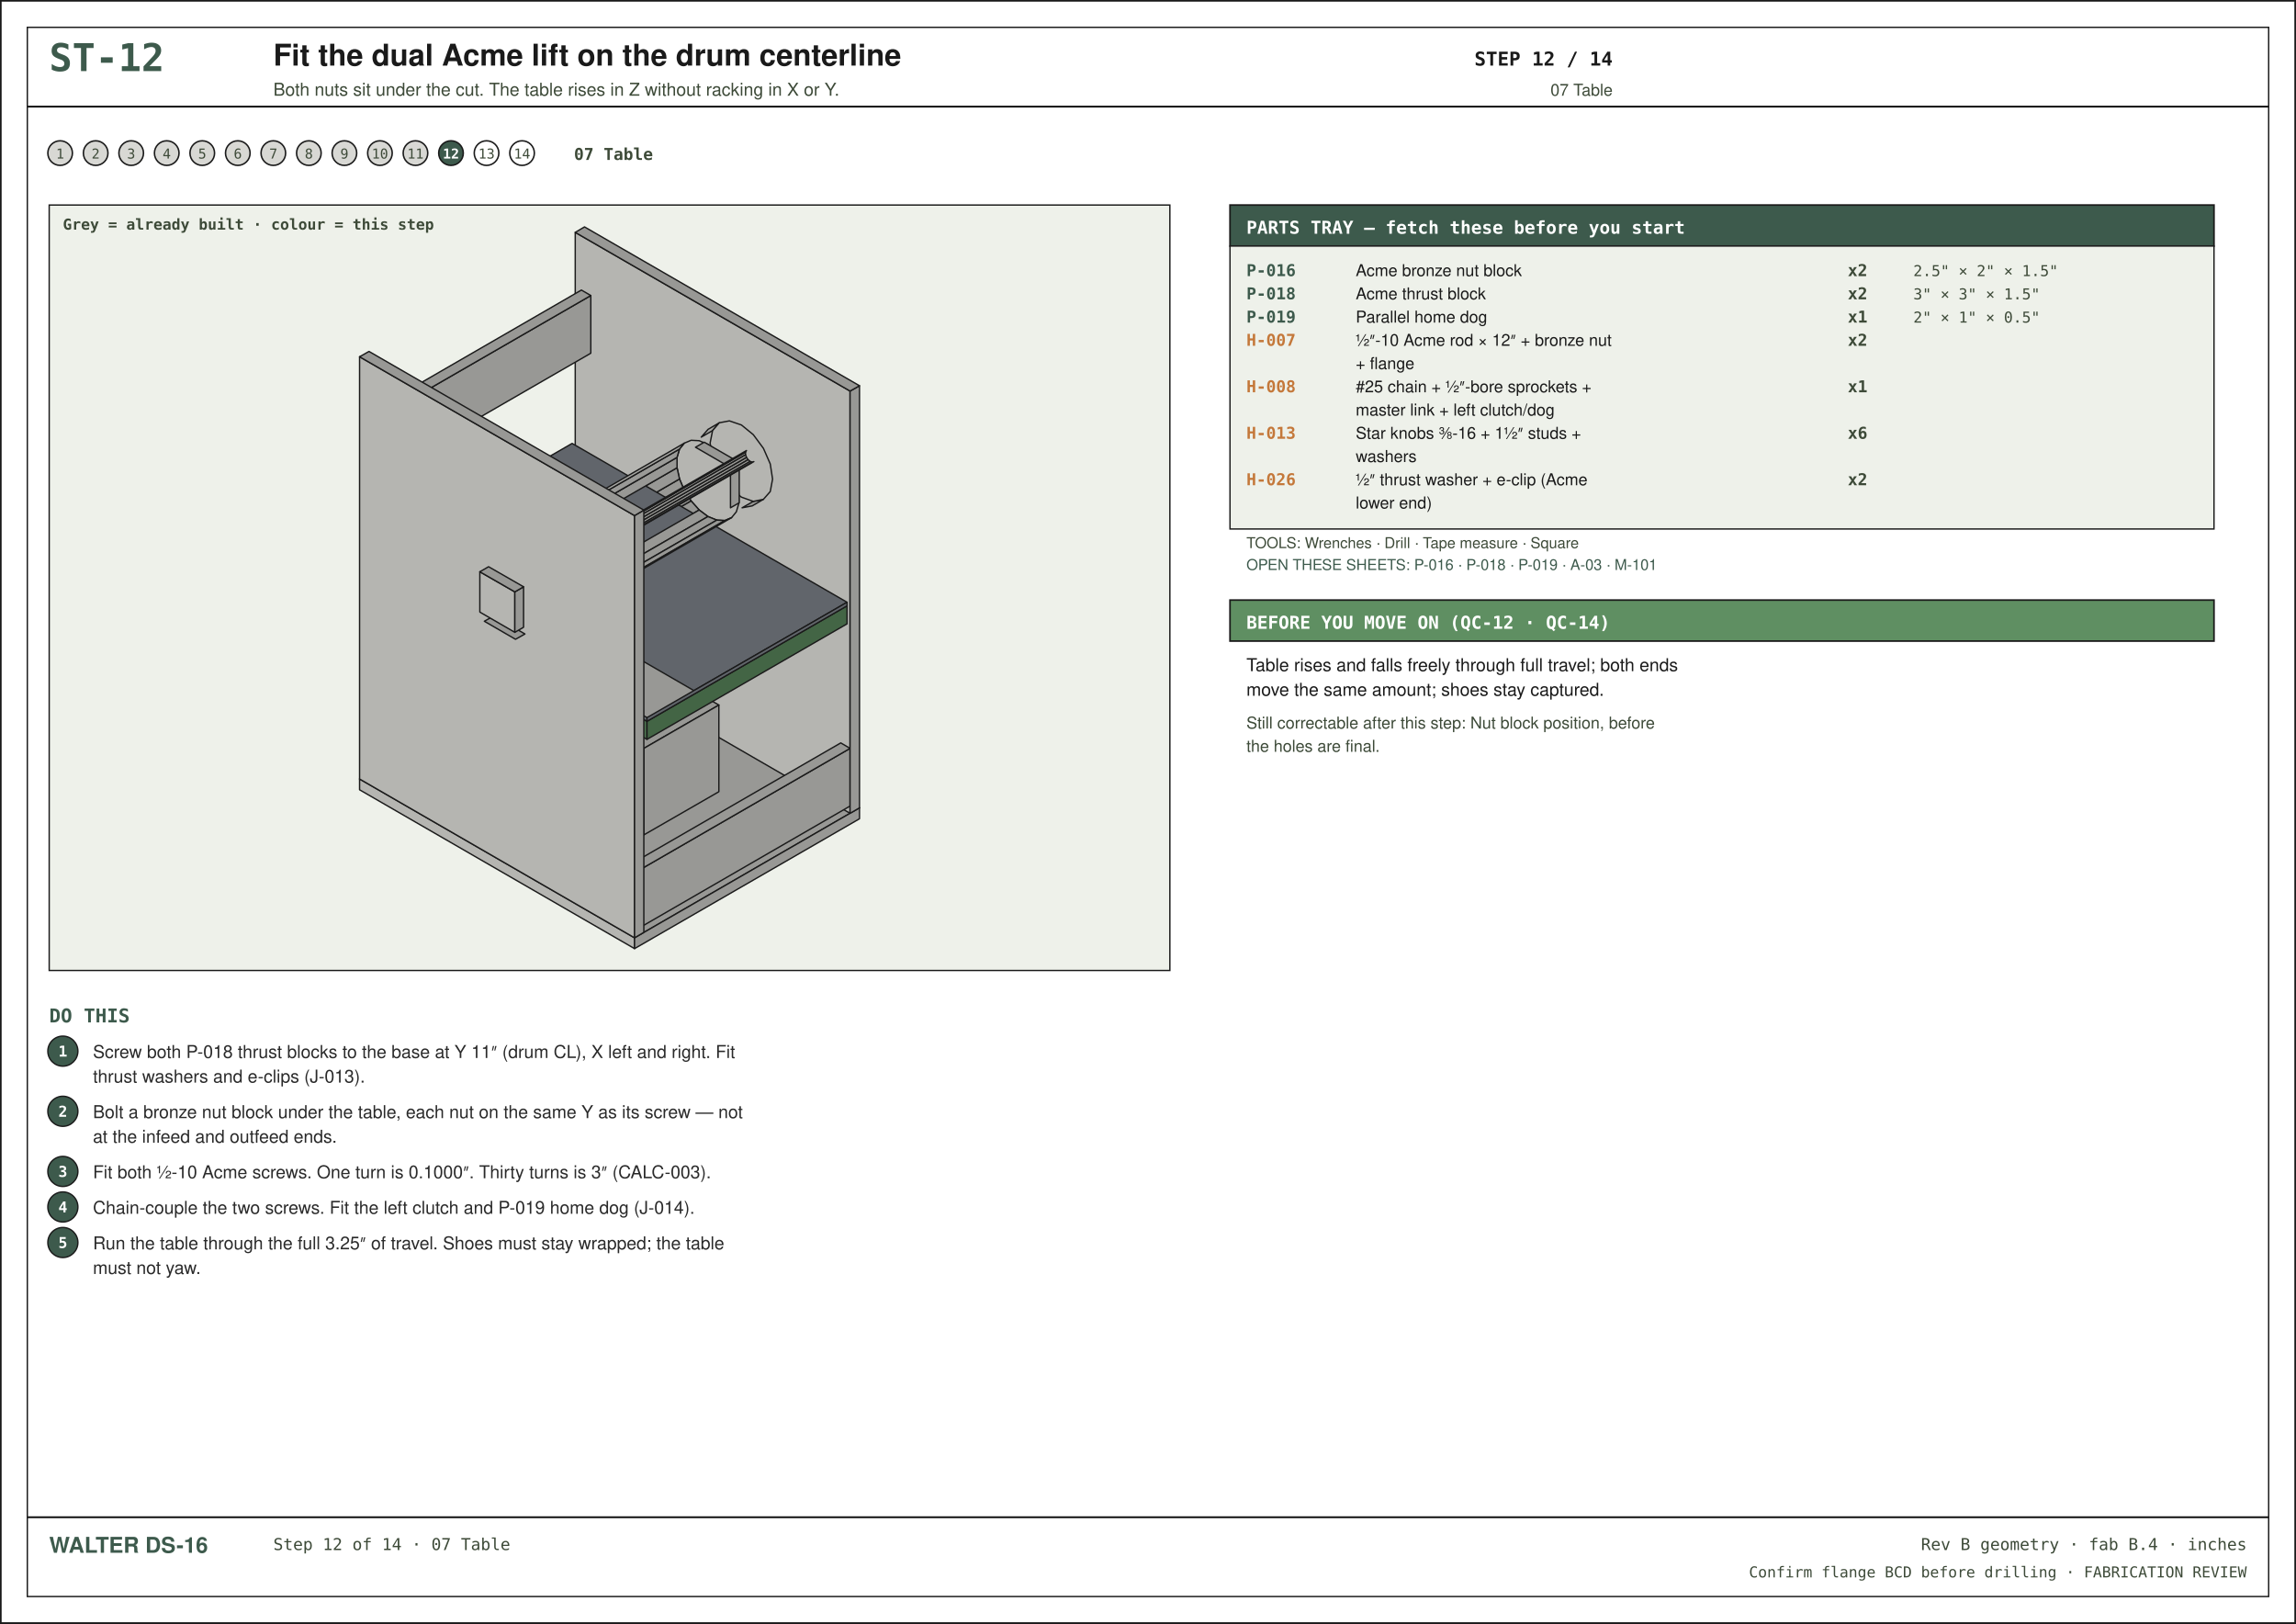
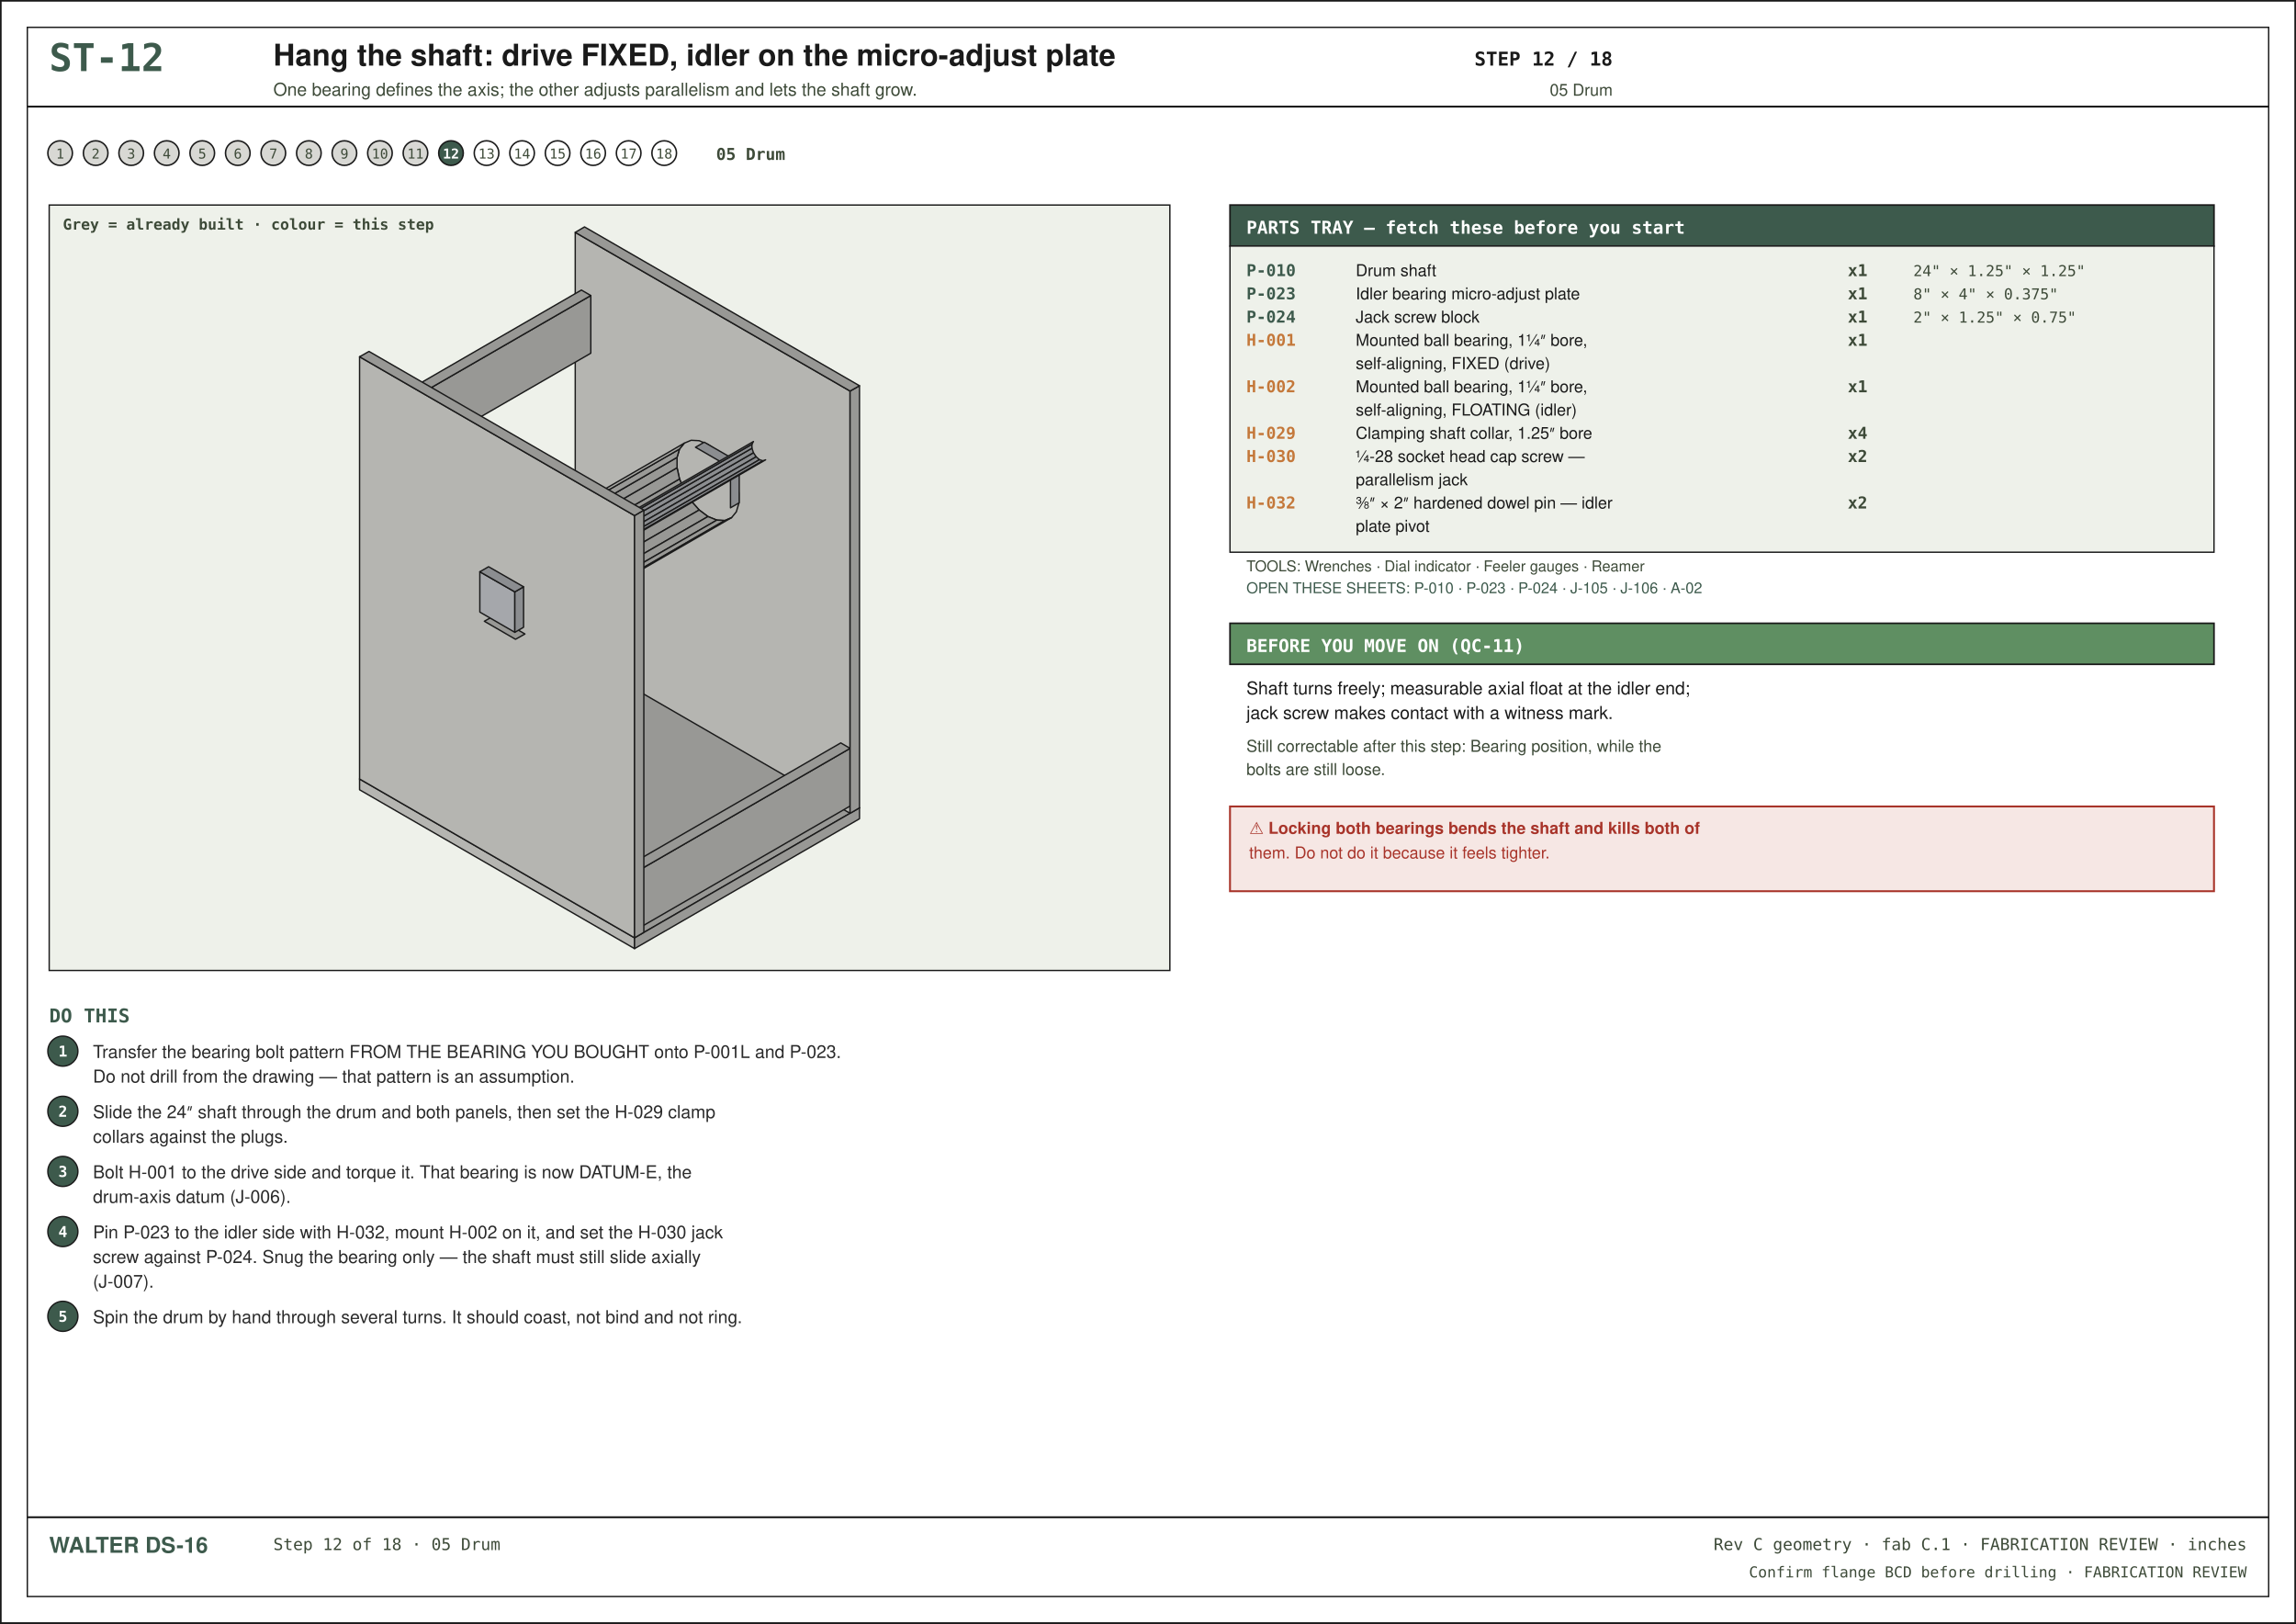
<svg xmlns="http://www.w3.org/2000/svg" width="1680" height="1188" viewBox="0 0 1680 1188">
  <rect x="0.0" y="0.0" width="1680.0" height="1188.0" fill="#ffffff" stroke="#1a1a1a" stroke-width="2.4" />
  <rect x="20.0" y="20.0" width="1640.0" height="1148.0" fill="none" stroke="#1a1a1a" stroke-width="1.0" />
  <line x1="20.0" y1="78.0" x2="1660.0" y2="78.0" stroke="#1a1a1a" stroke-width="1.4" />
  <line x1="20.0" y1="1110.0" x2="1660.0" y2="1110.0" stroke="#1a1a1a" stroke-width="1.4" />
  <text x="36.0" y="52.0" font-family="IBM Plex Mono, Menlo, monospace" font-size="28" fill="#3d5a4c" text-anchor="start" font-weight="600">ST-12</text>
-   <text x="200.0" y="48.0" font-family="Libre Franklin, Helvetica, Arial, sans-serif" font-size="22" fill="#1a1a1a" text-anchor="start" font-weight="600">Fit the dual Acme lift on the drum centerline</text>
-   <text x="200.0" y="70.0" font-family="Libre Franklin, Helvetica, Arial, sans-serif" font-size="13" fill="#3d4a38" text-anchor="start">Both nuts sit under the cut. The table rises in Z without racking in X or Y.</text>
-   <text x="1180.0" y="48.0" font-family="IBM Plex Mono, Menlo, monospace" font-size="14" fill="#1a1a1a" text-anchor="end" font-weight="600">STEP 12 / 14</text>
-   <text x="1180.0" y="70.0" font-family="Libre Franklin, Helvetica, Arial, sans-serif" font-size="12" fill="#3d4a38" text-anchor="end">07 Table</text>
+   <text x="200.0" y="48.0" font-family="Libre Franklin, Helvetica, Arial, sans-serif" font-size="22" fill="#1a1a1a" text-anchor="start" font-weight="600">Hang the shaft: drive FIXED, idler on the micro-adjust plate</text>
+   <text x="200.0" y="70.0" font-family="Libre Franklin, Helvetica, Arial, sans-serif" font-size="13" fill="#3d4a38" text-anchor="start">One bearing defines the axis; the other adjusts parallelism and lets the shaft grow.</text>
+   <text x="1180.0" y="48.0" font-family="IBM Plex Mono, Menlo, monospace" font-size="14" fill="#1a1a1a" text-anchor="end" font-weight="600">STEP 12 / 18</text>
+   <text x="1180.0" y="70.0" font-family="Libre Franklin, Helvetica, Arial, sans-serif" font-size="12" fill="#3d4a38" text-anchor="end">05 Drum</text>
  <text x="36.0" y="1136.0" font-family="Libre Franklin, Helvetica, Arial, sans-serif" font-size="16" fill="#3d5a4c" text-anchor="start" font-weight="600">WALTER DS-16</text>
-   <text x="200.0" y="1134.0" font-family="IBM Plex Mono, Menlo, monospace" font-size="12" fill="#3d4a38" text-anchor="start">Step 12 of 14  ·  07 Table</text>
-   <text x="1644.0" y="1134.0" font-family="IBM Plex Mono, Menlo, monospace" font-size="12" fill="#3d4a38" text-anchor="end">Rev B geometry · fab B.4 · inches</text>
+   <text x="200.0" y="1134.0" font-family="IBM Plex Mono, Menlo, monospace" font-size="12" fill="#3d4a38" text-anchor="start">Step 12 of 18  ·  05 Drum</text>
+   <text x="1644.0" y="1134.0" font-family="IBM Plex Mono, Menlo, monospace" font-size="12" fill="#3d4a38" text-anchor="end">Rev C geometry · fab C.1 · FABRICATION REVIEW · inches</text>
  <text x="1644.0" y="1154.0" font-family="IBM Plex Mono, Menlo, monospace" font-size="11" fill="#3d4a38" text-anchor="end">Confirm flange BCD before drilling · FABRICATION REVIEW</text>
  <circle cx="44.0" cy="112.0" r="9.0" fill="#d8d8d4" stroke="#1a1a1a" stroke-width="1.1" />
  <text x="44.0" y="116.0" font-family="IBM Plex Mono, Menlo, monospace" font-size="10" fill="#3d4a38" text-anchor="middle">1</text>
  <circle cx="70.0" cy="112.0" r="9.0" fill="#d8d8d4" stroke="#1a1a1a" stroke-width="1.1" />
  <text x="70.0" y="116.0" font-family="IBM Plex Mono, Menlo, monospace" font-size="10" fill="#3d4a38" text-anchor="middle">2</text>
  <circle cx="96.0" cy="112.0" r="9.0" fill="#d8d8d4" stroke="#1a1a1a" stroke-width="1.1" />
  <text x="96.0" y="116.0" font-family="IBM Plex Mono, Menlo, monospace" font-size="10" fill="#3d4a38" text-anchor="middle">3</text>
  <circle cx="122.0" cy="112.0" r="9.0" fill="#d8d8d4" stroke="#1a1a1a" stroke-width="1.1" />
  <text x="122.0" y="116.0" font-family="IBM Plex Mono, Menlo, monospace" font-size="10" fill="#3d4a38" text-anchor="middle">4</text>
  <circle cx="148.0" cy="112.0" r="9.0" fill="#d8d8d4" stroke="#1a1a1a" stroke-width="1.1" />
  <text x="148.0" y="116.0" font-family="IBM Plex Mono, Menlo, monospace" font-size="10" fill="#3d4a38" text-anchor="middle">5</text>
  <circle cx="174.0" cy="112.0" r="9.0" fill="#d8d8d4" stroke="#1a1a1a" stroke-width="1.1" />
  <text x="174.0" y="116.0" font-family="IBM Plex Mono, Menlo, monospace" font-size="10" fill="#3d4a38" text-anchor="middle">6</text>
  <circle cx="200.0" cy="112.0" r="9.0" fill="#d8d8d4" stroke="#1a1a1a" stroke-width="1.1" />
  <text x="200.0" y="116.0" font-family="IBM Plex Mono, Menlo, monospace" font-size="10" fill="#3d4a38" text-anchor="middle">7</text>
  <circle cx="226.0" cy="112.0" r="9.0" fill="#d8d8d4" stroke="#1a1a1a" stroke-width="1.1" />
  <text x="226.0" y="116.0" font-family="IBM Plex Mono, Menlo, monospace" font-size="10" fill="#3d4a38" text-anchor="middle">8</text>
  <circle cx="252.0" cy="112.0" r="9.0" fill="#d8d8d4" stroke="#1a1a1a" stroke-width="1.1" />
  <text x="252.0" y="116.0" font-family="IBM Plex Mono, Menlo, monospace" font-size="10" fill="#3d4a38" text-anchor="middle">9</text>
  <circle cx="278.0" cy="112.0" r="9.0" fill="#d8d8d4" stroke="#1a1a1a" stroke-width="1.1" />
  <text x="278.0" y="116.0" font-family="IBM Plex Mono, Menlo, monospace" font-size="10" fill="#3d4a38" text-anchor="middle">10</text>
  <circle cx="304.0" cy="112.0" r="9.0" fill="#d8d8d4" stroke="#1a1a1a" stroke-width="1.1" />
  <text x="304.0" y="116.0" font-family="IBM Plex Mono, Menlo, monospace" font-size="10" fill="#3d4a38" text-anchor="middle">11</text>
  <circle cx="330.0" cy="112.0" r="9.0" fill="#3d5a4c" stroke="#1a1a1a" stroke-width="1.1" />
  <text x="330.0" y="116.0" font-family="IBM Plex Mono, Menlo, monospace" font-size="10" fill="#ffffff" text-anchor="middle" font-weight="600">12</text>
  <circle cx="356.0" cy="112.0" r="9.0" fill="#ffffff" stroke="#1a1a1a" stroke-width="1.1" />
  <text x="356.0" y="116.0" font-family="IBM Plex Mono, Menlo, monospace" font-size="10" fill="#3d4a38" text-anchor="middle">13</text>
  <circle cx="382.0" cy="112.0" r="9.0" fill="#ffffff" stroke="#1a1a1a" stroke-width="1.1" />
  <text x="382.0" y="116.0" font-family="IBM Plex Mono, Menlo, monospace" font-size="10" fill="#3d4a38" text-anchor="middle">14</text>
-   <text x="420.0" y="117.0" font-family="IBM Plex Mono, Menlo, monospace" font-size="12" fill="#3d4a38" text-anchor="start" font-weight="600">07 Table</text>
+   <circle cx="408.0" cy="112.0" r="9.0" fill="#ffffff" stroke="#1a1a1a" stroke-width="1.1" />
+   <text x="408.0" y="116.0" font-family="IBM Plex Mono, Menlo, monospace" font-size="10" fill="#3d4a38" text-anchor="middle">15</text>
+   <circle cx="434.0" cy="112.0" r="9.0" fill="#ffffff" stroke="#1a1a1a" stroke-width="1.1" />
+   <text x="434.0" y="116.0" font-family="IBM Plex Mono, Menlo, monospace" font-size="10" fill="#3d4a38" text-anchor="middle">16</text>
+   <circle cx="460.0" cy="112.0" r="9.0" fill="#ffffff" stroke="#1a1a1a" stroke-width="1.1" />
+   <text x="460.0" y="116.0" font-family="IBM Plex Mono, Menlo, monospace" font-size="10" fill="#3d4a38" text-anchor="middle">17</text>
+   <circle cx="486.0" cy="112.0" r="9.0" fill="#ffffff" stroke="#1a1a1a" stroke-width="1.1" />
+   <text x="486.0" y="116.0" font-family="IBM Plex Mono, Menlo, monospace" font-size="10" fill="#3d4a38" text-anchor="middle">18</text>
+   <text x="524.0" y="117.0" font-family="IBM Plex Mono, Menlo, monospace" font-size="12" fill="#3d4a38" text-anchor="start" font-weight="600">05 Drum</text>
  <rect x="36.0" y="150.0" width="820.0" height="560.0" fill="#eef1ea" stroke="#1a1a1a" stroke-width="1.0" />
  <g stroke="#1a1a1a" stroke-width="1.0" stroke-linejoin="round">
    <polygon points="276.8,569.9 432.3,480.2 432.3,437.9 276.8,527.7" fill="#989895" />
    <polygon points="276.8,527.7 432.3,437.9 425.4,434.0 270.0,523.7" fill="#989895" />
-     <polygon points="499.5,549.6 526.9,533.8 499.5,517.9 472.1,533.8" fill="#a2936c" />
-     <polygon points="499.5,565.4 526.9,549.6 526.9,533.8 499.5,549.6" fill="#a2936c" />
-     <polygon points="472.1,549.6 499.5,565.4 499.5,549.6 472.1,533.8" fill="#c0ae81" />
    <polygon points="464.3,686.1 628.9,591.0 427.7,474.9 263.1,569.9" fill="#989895" />
    <polygon points="270.0,566.0 276.8,569.9 276.8,527.7 270.0,523.7" fill="#b5b5b1" />
-     <polygon points="499.5,552.2 504.1,549.6 504.1,422.9 499.5,425.5" fill="#8b8d90" />
-     <polygon points="494.9,549.6 499.5,552.2 499.5,425.5 494.9,422.9" fill="#a5a7ab" />
-     <polygon points="513.1,340.0 518.1,351.4 526.3,346.7 521.4,335.2" fill="#989895" />
-     <polygon points="518.1,351.4 525.5,361.4 533.7,356.7 526.3,346.7" fill="#989895" />
-     <polygon points="511.4,328.9 513.1,340.0 521.4,335.2 519.6,324.1" fill="#989895" />
-     <polygon points="525.5,361.4 534.3,368.5 542.5,363.7 533.7,356.7" fill="#989895" />
    <polygon points="507.9,423.3 530.8,436.5 530.8,379.1 507.9,365.9" fill="#b5b5b1" />
-     <polygon points="513.1,319.8 511.4,328.9 519.6,324.1 521.4,315.0" fill="#989895" />
-     <polygon points="534.3,368.5 543.0,371.5 551.2,366.8 542.5,363.7" fill="#989895" />
+     <polygon points="555.7,323.1 553.3,322.3 551.3,323.0 550.2,325.0 550.2,327.9 551.3,331.2 553.3,334.2 555.7,336.3 558.2,337.1 560.2,336.4 561.3,334.4 561.3,331.4 560.2,328.1 558.2,325.2" fill="#a5a7ab" />
    <polygon points="530.8,436.5 537.6,432.5 537.6,375.1 530.8,379.1" fill="#989895" />
-     <polygon points="499.5,425.5 504.1,422.9 499.5,420.2 494.9,422.9" fill="#8b8d90" />
    <polygon points="420.9,478.8 622.0,595.0 622.0,286.1 420.9,170.0" fill="#b5b5b1" />
-     <polygon points="548.9,329.7 547.4,329.2 546.2,329.6 545.5,330.8 545.5,332.6 546.2,334.6 547.4,336.3 548.9,337.6 550.4,338.1 551.6,337.7 552.2,336.5 552.2,334.7 551.6,332.7 550.4,330.9" fill="#b5b5b1" />
-     <polygon points="518.1,314.1 513.1,319.8 521.4,315.0 526.3,309.3" fill="#aaaaa6" />
-     <polygon points="543.0,371.5 550.4,370.1 558.6,365.3 551.2,366.8" fill="#989895" />
-     <polygon points="542.5,310.9 533.7,307.9 526.3,309.3 521.4,315.0 519.6,324.1 521.4,335.2 526.3,346.7 533.7,356.7 542.5,363.7 551.2,366.8 558.6,365.3 563.6,359.6 565.3,350.5 563.6,339.4 558.6,328.0 551.2,318.0" fill="#b5b5b1" />
    <polygon points="530.8,379.1 537.6,375.1 514.8,361.9 507.9,365.9" fill="#989895" />
-     <polygon points="392.5,611.4 419.9,595.5 392.5,579.7 365.1,595.5" fill="#a2936c" />
-     <polygon points="499.5,416.0 510.5,409.7 499.5,403.3 488.5,409.7" fill="#8a5429" />
-     <polygon points="499.5,426.6 510.5,420.2 510.5,409.7 499.5,416.0" fill="#8a5429" />
-     <polygon points="488.5,420.2 499.5,426.6 499.5,416.0 488.5,409.7" fill="#a46430" />
-     <polygon points="392.5,627.2 419.9,611.4 419.9,595.5 392.5,611.4" fill="#a2936c" />
-     <polygon points="365.1,611.4 392.5,627.2 392.5,611.4 365.1,595.5" fill="#c0ae81" />
    <polygon points="263.1,577.8 464.3,694.0 464.3,686.1 263.1,569.9" fill="#b5b5b1" />
-     <polygon points="508.9,356.7 534.5,371.5 534.5,342.0 508.9,327.2" fill="#b5b5b1" />
+     <polygon points="508.9,356.7 534.5,371.5 534.5,342.0 508.9,327.2" fill="#a5a7ab" />
    <polygon points="518.0,325.1 511.6,322.4 505.7,322.1 500.7,324.2 497.2,328.5 495.4,334.6 495.4,342.2 497.2,350.4 500.7,358.8 505.7,366.5 511.6,373.1 518.0,377.9 524.5,380.5 530.4,380.8 535.3,378.7 538.8,374.4 540.6,368.3 540.6,360.8 538.8,352.5 535.3,344.1 530.4,336.4 524.5,329.8" fill="#b5b5b1" />
-     <polygon points="534.5,371.5 540.9,367.8 540.9,338.3 534.5,342.0" fill="#989895" />
-     <polygon points="534.5,342.0 540.9,338.3 515.3,323.5 508.9,327.2" fill="#989895" />
+     <polygon points="534.5,371.5 540.9,367.8 540.9,338.3 534.5,342.0" fill="#8b8d90" />
+     <polygon points="534.5,342.0 540.9,338.3 515.3,323.5 508.9,327.2" fill="#8b8d90" />
    <polygon points="464.3,694.0 628.9,599.0 628.9,591.0 464.3,686.1" fill="#989895" />
-     <polygon points="392.5,614.0 397.1,611.4 397.1,484.6 392.5,487.3" fill="#8b8d90" />
-     <polygon points="387.9,611.4 392.5,614.0 392.5,487.3 387.9,484.6" fill="#a5a7ab" />
    <polygon points="466.6,679.5 622.0,589.7 622.0,547.5 466.6,637.2" fill="#989895" />
    <polygon points="276.8,348.2 432.3,258.4 432.3,216.2 276.8,305.9" fill="#989895" />
    <polygon points="356.7,441.9 361.6,449.7 505.7,366.5 500.7,358.8" fill="#989895" />
    <polygon points="353.2,433.6 356.7,441.9 500.7,358.8 497.2,350.4" fill="#989895" />
    <polygon points="361.6,449.7 367.5,456.2 511.6,373.1 505.7,366.5" fill="#989895" />
-     <polygon points="473.4,527.7 619.8,443.2 418.6,327.0 272.2,411.5" fill="#436545" />
    <polygon points="466.6,637.2 622.0,547.5 615.2,543.5 459.7,633.3" fill="#989895" />
    <polygon points="351.4,425.3 353.2,433.6 497.2,350.4 495.4,342.2" fill="#989895" />
-     <polygon points="473.4,525.0 619.8,440.6 418.6,324.4 272.2,408.9" fill="#61656b" />
    <polygon points="276.8,305.9 432.3,216.2 425.4,212.2 270.0,302.0" fill="#989895" />
    <polygon points="367.5,456.2 374.0,461.0 518.0,377.9 511.6,373.1" fill="#989895" />
    <polygon points="351.4,417.8 351.4,425.3 495.4,342.2 495.4,334.6" fill="#989895" />
    <polygon points="374.0,461.0 380.4,463.7 524.5,380.5 518.0,377.9" fill="#989895" />
    <polygon points="353.2,411.6 351.4,417.8 495.4,334.6 497.2,328.5" fill="#9a9a97" />
    <polygon points="380.4,463.7 386.3,464.0 530.4,380.8 524.5,380.5" fill="#989895" />
+     <polygon points="331.8,457.9 333.8,460.9 553.3,334.2 551.3,331.2" fill="#8b8d90" />
+     <polygon points="330.7,454.7 331.8,457.9 551.3,331.2 550.2,327.9" fill="#8b8d90" />
    <polygon points="622.0,595.0 628.9,591.0 628.9,282.2 622.0,286.1" fill="#989895" />
    <polygon points="356.7,407.4 353.2,411.6 497.2,328.5 500.7,324.2" fill="#a9a9a5" />
-     <polygon points="340.4,453.4 341.6,455.1 547.4,336.3 546.2,334.6" fill="#989895" />
-     <polygon points="339.8,451.4 340.4,453.4 546.2,334.6 545.5,332.6" fill="#989895" />
-     <polygon points="341.6,455.1 343.1,456.4 548.9,337.6 547.4,336.3" fill="#989895" />
-     <polygon points="339.8,449.6 339.8,451.4 545.5,332.6 545.5,330.8" fill="#989895" />
-     <polygon points="343.1,456.4 344.6,456.9 550.4,338.1 548.9,337.6" fill="#989895" />
+     <polygon points="333.8,460.9 336.3,463.0 555.7,336.3 553.3,334.2" fill="#8b8d90" />
+     <polygon points="330.7,451.7 330.7,454.7 550.2,327.9 550.2,325.0" fill="#8b8d90" />
+     <polygon points="336.3,463.0 338.7,463.8 558.2,337.1 555.7,336.3" fill="#8b8d90" />
+     <polygon points="331.8,449.7 330.7,451.7 550.2,325.0 551.3,323.0" fill="#949699" />
    <polygon points="386.3,464.0 391.3,461.9 535.3,378.7 530.4,380.8" fill="#989895" />
-     <polygon points="340.4,448.4 339.8,449.6 545.5,330.8 546.2,329.6" fill="#a2a29f" />
-     <polygon points="344.6,456.9 345.8,456.5 551.6,337.7 550.4,338.1" fill="#989895" />
-     <polygon points="392.5,487.3 397.1,484.6 392.5,482.0 387.9,484.6" fill="#8b8d90" />
-     <polygon points="392.5,477.8 403.5,471.4 392.5,465.1 381.5,471.4" fill="#8a5429" />
-     <polygon points="392.5,488.3 403.5,482.0 403.5,471.4 392.5,477.8" fill="#8a5429" />
-     <polygon points="381.5,482.0 392.5,488.3 392.5,477.8 381.5,471.4" fill="#a46430" />
+     <polygon points="338.7,463.8 340.7,463.1 560.2,336.4 558.2,337.1" fill="#8b8d90" />
    <polygon points="622.0,286.1 628.9,282.2 427.7,166.0 420.9,170.0" fill="#989895" />
-     <polygon points="407.1,573.9 471.1,610.8 471.1,547.5 407.1,510.5" fill="#b5b5b1" />
-     <polygon points="471.1,547.5 526.0,515.8 462.0,478.8 407.1,510.5" fill="#989895" />
    <polygon points="459.7,675.5 466.6,679.5 466.6,637.2 459.7,633.3" fill="#b5b5b1" />
    <polygon points="270.0,344.2 276.8,348.2 276.8,305.9 270.0,302.0" fill="#b5b5b1" />
-     <polygon points="471.1,610.8 526.0,579.2 526.0,515.8 471.1,547.5" fill="#989895" />
    <polygon points="354.4,511.9 377.2,525.1 377.2,467.7 354.4,454.5" fill="#b5b5b1" />
-     <polygon points="272.2,424.7 473.4,540.9 473.4,527.7 272.2,411.5" fill="#4f7752" />
    <polygon points="377.2,525.1 384.1,521.2 384.1,463.8 377.2,467.7" fill="#989895" />
-     <polygon points="272.2,411.5 473.4,527.7 473.4,525.0 272.2,408.9" fill="#73787f" />
    <polygon points="263.1,569.9 464.3,686.1 464.3,377.2 263.1,261.0" fill="#b5b5b1" />
    <polygon points="377.2,467.7 384.1,463.8 361.2,450.6 354.4,454.5" fill="#989895" />
-     <polygon points="473.4,540.9 619.8,456.4 619.8,443.2 473.4,527.7" fill="#436545" />
-     <polygon points="473.4,527.7 619.8,443.2 619.8,440.6 473.4,525.0" fill="#61656b" />
-     <polygon points="351.1,447.8 376.7,462.6 376.7,433.0 351.1,418.3" fill="#b5b5b1" />
-     <polygon points="376.7,462.6 383.1,458.9 383.1,429.3 376.7,433.0" fill="#989895" />
-     <polygon points="376.7,433.0 383.1,429.3 357.5,414.6 351.1,418.3" fill="#989895" />
+     <polygon points="351.1,447.8 376.7,462.6 376.7,433.0 351.1,418.3" fill="#a5a7ab" />
+     <polygon points="376.7,462.6 383.1,458.9 383.1,429.3 376.7,433.0" fill="#8b8d90" />
+     <polygon points="376.7,433.0 383.1,429.3 357.5,414.6 351.1,418.3" fill="#8b8d90" />
    <polygon points="464.3,686.1 471.1,682.1 471.1,373.2 464.3,377.2" fill="#989895" />
    <polygon points="464.3,377.2 471.1,373.2 270.0,257.1 263.1,261.0" fill="#989895" />
  </g>
  <text x="46.0" y="168.0" font-family="IBM Plex Mono, Menlo, monospace" font-size="11" fill="#3d4a38" text-anchor="start" font-weight="600">Grey = already built · colour = this step</text>
  <text x="36.0" y="748.0" font-family="IBM Plex Mono, Menlo, monospace" font-size="14" fill="#3d5a4c" text-anchor="start" font-weight="600">DO THIS</text>
  <circle cx="46.0" cy="769.0" r="11.0" fill="#3d5a4c" stroke="#1a1a1a" stroke-width="1.0" />
  <text x="46.0" y="773.0" font-family="IBM Plex Mono, Menlo, monospace" font-size="11" fill="#ffffff" text-anchor="middle" font-weight="600">1</text>
-   <text x="68.0" y="774.0" font-family="Libre Franklin, Helvetica, Arial, sans-serif" font-size="13" fill="#2a2a2a" text-anchor="start">Screw both P-018 thrust blocks to the base at Y 11″ (drum CL), X left and right. Fit</text>
-   <text x="68.0" y="792.0" font-family="Libre Franklin, Helvetica, Arial, sans-serif" font-size="13" fill="#2a2a2a" text-anchor="start">thrust washers and e-clips (J-013).</text>
+   <text x="68.0" y="774.0" font-family="Libre Franklin, Helvetica, Arial, sans-serif" font-size="13" fill="#2a2a2a" text-anchor="start">Transfer the bearing bolt pattern FROM THE BEARING YOU BOUGHT onto P-001L and P-023.</text>
+   <text x="68.0" y="792.0" font-family="Libre Franklin, Helvetica, Arial, sans-serif" font-size="13" fill="#2a2a2a" text-anchor="start">Do not drill from the drawing — that pattern is an assumption.</text>
  <circle cx="46.0" cy="813.0" r="11.0" fill="#3d5a4c" stroke="#1a1a1a" stroke-width="1.0" />
  <text x="46.0" y="817.0" font-family="IBM Plex Mono, Menlo, monospace" font-size="11" fill="#ffffff" text-anchor="middle" font-weight="600">2</text>
-   <text x="68.0" y="818.0" font-family="Libre Franklin, Helvetica, Arial, sans-serif" font-size="13" fill="#2a2a2a" text-anchor="start">Bolt a bronze nut block under the table, each nut on the same Y as its screw — not</text>
-   <text x="68.0" y="836.0" font-family="Libre Franklin, Helvetica, Arial, sans-serif" font-size="13" fill="#2a2a2a" text-anchor="start">at the infeed and outfeed ends.</text>
+   <text x="68.0" y="818.0" font-family="Libre Franklin, Helvetica, Arial, sans-serif" font-size="13" fill="#2a2a2a" text-anchor="start">Slide the 24″ shaft through the drum and both panels, then set the H-029 clamp</text>
+   <text x="68.0" y="836.0" font-family="Libre Franklin, Helvetica, Arial, sans-serif" font-size="13" fill="#2a2a2a" text-anchor="start">collars against the plugs.</text>
  <circle cx="46.0" cy="857.0" r="11.0" fill="#3d5a4c" stroke="#1a1a1a" stroke-width="1.0" />
  <text x="46.0" y="861.0" font-family="IBM Plex Mono, Menlo, monospace" font-size="11" fill="#ffffff" text-anchor="middle" font-weight="600">3</text>
-   <text x="68.0" y="862.0" font-family="Libre Franklin, Helvetica, Arial, sans-serif" font-size="13" fill="#2a2a2a" text-anchor="start">Fit both ½-10 Acme screws. One turn is 0.1000″. Thirty turns is 3″ (CALC-003).</text>
-   <circle cx="46.0" cy="883.0" r="11.0" fill="#3d5a4c" stroke="#1a1a1a" stroke-width="1.0" />
-   <text x="46.0" y="887.0" font-family="IBM Plex Mono, Menlo, monospace" font-size="11" fill="#ffffff" text-anchor="middle" font-weight="600">4</text>
-   <text x="68.0" y="888.0" font-family="Libre Franklin, Helvetica, Arial, sans-serif" font-size="13" fill="#2a2a2a" text-anchor="start">Chain-couple the two screws. Fit the left clutch and P-019 home dog (J-014).</text>
-   <circle cx="46.0" cy="909.0" r="11.0" fill="#3d5a4c" stroke="#1a1a1a" stroke-width="1.0" />
-   <text x="46.0" y="913.0" font-family="IBM Plex Mono, Menlo, monospace" font-size="11" fill="#ffffff" text-anchor="middle" font-weight="600">5</text>
-   <text x="68.0" y="914.0" font-family="Libre Franklin, Helvetica, Arial, sans-serif" font-size="13" fill="#2a2a2a" text-anchor="start">Run the table through the full 3.25″ of travel. Shoes must stay wrapped; the table</text>
-   <text x="68.0" y="932.0" font-family="Libre Franklin, Helvetica, Arial, sans-serif" font-size="13" fill="#2a2a2a" text-anchor="start">must not yaw.</text>
+   <text x="68.0" y="862.0" font-family="Libre Franklin, Helvetica, Arial, sans-serif" font-size="13" fill="#2a2a2a" text-anchor="start">Bolt H-001 to the drive side and torque it. That bearing is now DATUM-E, the</text>
+   <text x="68.0" y="880.0" font-family="Libre Franklin, Helvetica, Arial, sans-serif" font-size="13" fill="#2a2a2a" text-anchor="start">drum-axis datum (J-006).</text>
+   <circle cx="46.0" cy="901.0" r="11.0" fill="#3d5a4c" stroke="#1a1a1a" stroke-width="1.0" />
+   <text x="46.0" y="905.0" font-family="IBM Plex Mono, Menlo, monospace" font-size="11" fill="#ffffff" text-anchor="middle" font-weight="600">4</text>
+   <text x="68.0" y="906.0" font-family="Libre Franklin, Helvetica, Arial, sans-serif" font-size="13" fill="#2a2a2a" text-anchor="start">Pin P-023 to the idler side with H-032, mount H-002 on it, and set the H-030 jack</text>
+   <text x="68.0" y="924.0" font-family="Libre Franklin, Helvetica, Arial, sans-serif" font-size="13" fill="#2a2a2a" text-anchor="start">screw against P-024. Snug the bearing only — the shaft must still slide axially</text>
+   <text x="68.0" y="942.0" font-family="Libre Franklin, Helvetica, Arial, sans-serif" font-size="13" fill="#2a2a2a" text-anchor="start">(J-007).</text>
+   <circle cx="46.0" cy="963.0" r="11.0" fill="#3d5a4c" stroke="#1a1a1a" stroke-width="1.0" />
+   <text x="46.0" y="967.0" font-family="IBM Plex Mono, Menlo, monospace" font-size="11" fill="#ffffff" text-anchor="middle" font-weight="600">5</text>
+   <text x="68.0" y="968.0" font-family="Libre Franklin, Helvetica, Arial, sans-serif" font-size="13" fill="#2a2a2a" text-anchor="start">Spin the drum by hand through several turns. It should coast, not bind and not ring.</text>
  <rect x="900.0" y="150.0" width="720.0" height="30.0" fill="#3d5a4c" stroke="#1a1a1a" stroke-width="1.2" />
  <text x="912.0" y="171.0" font-family="IBM Plex Mono, Menlo, monospace" font-size="13" fill="#ffffff" text-anchor="start" font-weight="600">PARTS TRAY — fetch these before you start</text>
-   <rect x="900.0" y="180.0" width="720.0" height="207.0" fill="#eef1ea" stroke="#1a1a1a" stroke-width="1.0" />
-   <text x="912.0" y="202.0" font-family="IBM Plex Mono, Menlo, monospace" font-size="12" fill="#3d5a4c" text-anchor="start" font-weight="600">P-016</text>
-   <text x="992.0" y="202.0" font-family="Libre Franklin, Helvetica, Arial, sans-serif" font-size="12" fill="#1a1a1a" text-anchor="start">Acme bronze nut block</text>
-   <text x="1352.0" y="202.0" font-family="IBM Plex Mono, Menlo, monospace" font-size="12" fill="#3d4a38" text-anchor="start" font-weight="600">x2</text>
-   <text x="1400.0" y="202.0" font-family="IBM Plex Mono, Menlo, monospace" font-size="11" fill="#3d4a38" text-anchor="start">2.5" × 2" × 1.5"</text>
-   <text x="912.0" y="219.0" font-family="IBM Plex Mono, Menlo, monospace" font-size="12" fill="#3d5a4c" text-anchor="start" font-weight="600">P-018</text>
-   <text x="992.0" y="219.0" font-family="Libre Franklin, Helvetica, Arial, sans-serif" font-size="12" fill="#1a1a1a" text-anchor="start">Acme thrust block</text>
-   <text x="1352.0" y="219.0" font-family="IBM Plex Mono, Menlo, monospace" font-size="12" fill="#3d4a38" text-anchor="start" font-weight="600">x2</text>
-   <text x="1400.0" y="219.0" font-family="IBM Plex Mono, Menlo, monospace" font-size="11" fill="#3d4a38" text-anchor="start">3" × 3" × 1.5"</text>
-   <text x="912.0" y="236.0" font-family="IBM Plex Mono, Menlo, monospace" font-size="12" fill="#3d5a4c" text-anchor="start" font-weight="600">P-019</text>
-   <text x="992.0" y="236.0" font-family="Libre Franklin, Helvetica, Arial, sans-serif" font-size="12" fill="#1a1a1a" text-anchor="start">Parallel home dog</text>
+   <rect x="900.0" y="180.0" width="720.0" height="224.0" fill="#eef1ea" stroke="#1a1a1a" stroke-width="1.0" />
+   <text x="912.0" y="202.0" font-family="IBM Plex Mono, Menlo, monospace" font-size="12" fill="#3d5a4c" text-anchor="start" font-weight="600">P-010</text>
+   <text x="992.0" y="202.0" font-family="Libre Franklin, Helvetica, Arial, sans-serif" font-size="12" fill="#1a1a1a" text-anchor="start">Drum shaft</text>
+   <text x="1352.0" y="202.0" font-family="IBM Plex Mono, Menlo, monospace" font-size="12" fill="#3d4a38" text-anchor="start" font-weight="600">x1</text>
+   <text x="1400.0" y="202.0" font-family="IBM Plex Mono, Menlo, monospace" font-size="11" fill="#3d4a38" text-anchor="start">24" × 1.25" × 1.25"</text>
+   <text x="912.0" y="219.0" font-family="IBM Plex Mono, Menlo, monospace" font-size="12" fill="#3d5a4c" text-anchor="start" font-weight="600">P-023</text>
+   <text x="992.0" y="219.0" font-family="Libre Franklin, Helvetica, Arial, sans-serif" font-size="12" fill="#1a1a1a" text-anchor="start">Idler bearing micro-adjust plate</text>
+   <text x="1352.0" y="219.0" font-family="IBM Plex Mono, Menlo, monospace" font-size="12" fill="#3d4a38" text-anchor="start" font-weight="600">x1</text>
+   <text x="1400.0" y="219.0" font-family="IBM Plex Mono, Menlo, monospace" font-size="11" fill="#3d4a38" text-anchor="start">8" × 4" × 0.375"</text>
+   <text x="912.0" y="236.0" font-family="IBM Plex Mono, Menlo, monospace" font-size="12" fill="#3d5a4c" text-anchor="start" font-weight="600">P-024</text>
+   <text x="992.0" y="236.0" font-family="Libre Franklin, Helvetica, Arial, sans-serif" font-size="12" fill="#1a1a1a" text-anchor="start">Jack screw block</text>
  <text x="1352.0" y="236.0" font-family="IBM Plex Mono, Menlo, monospace" font-size="12" fill="#3d4a38" text-anchor="start" font-weight="600">x1</text>
-   <text x="1400.0" y="236.0" font-family="IBM Plex Mono, Menlo, monospace" font-size="11" fill="#3d4a38" text-anchor="start">2" × 1" × 0.5"</text>
-   <text x="912.0" y="253.0" font-family="IBM Plex Mono, Menlo, monospace" font-size="12" fill="#c4783a" text-anchor="start" font-weight="600">H-007</text>
-   <text x="992.0" y="253.0" font-family="Libre Franklin, Helvetica, Arial, sans-serif" font-size="12" fill="#1a1a1a" text-anchor="start">½″-10 Acme rod × 12″ + bronze nut</text>
-   <text x="992.0" y="270.0" font-family="Libre Franklin, Helvetica, Arial, sans-serif" font-size="12" fill="#1a1a1a" text-anchor="start">+ flange</text>
-   <text x="1352.0" y="253.0" font-family="IBM Plex Mono, Menlo, monospace" font-size="12" fill="#3d4a38" text-anchor="start" font-weight="600">x2</text>
-   <text x="912.0" y="287.0" font-family="IBM Plex Mono, Menlo, monospace" font-size="12" fill="#c4783a" text-anchor="start" font-weight="600">H-008</text>
-   <text x="992.0" y="287.0" font-family="Libre Franklin, Helvetica, Arial, sans-serif" font-size="12" fill="#1a1a1a" text-anchor="start">#25 chain + ½″-bore sprockets +</text>
-   <text x="992.0" y="304.0" font-family="Libre Franklin, Helvetica, Arial, sans-serif" font-size="12" fill="#1a1a1a" text-anchor="start">master link + left clutch/dog</text>
+   <text x="1400.0" y="236.0" font-family="IBM Plex Mono, Menlo, monospace" font-size="11" fill="#3d4a38" text-anchor="start">2" × 1.25" × 0.75"</text>
+   <text x="912.0" y="253.0" font-family="IBM Plex Mono, Menlo, monospace" font-size="12" fill="#c4783a" text-anchor="start" font-weight="600">H-001</text>
+   <text x="992.0" y="253.0" font-family="Libre Franklin, Helvetica, Arial, sans-serif" font-size="12" fill="#1a1a1a" text-anchor="start">Mounted ball bearing, 1¼″ bore,</text>
+   <text x="992.0" y="270.0" font-family="Libre Franklin, Helvetica, Arial, sans-serif" font-size="12" fill="#1a1a1a" text-anchor="start">self-aligning, FIXED (drive)</text>
+   <text x="1352.0" y="253.0" font-family="IBM Plex Mono, Menlo, monospace" font-size="12" fill="#3d4a38" text-anchor="start" font-weight="600">x1</text>
+   <text x="912.0" y="287.0" font-family="IBM Plex Mono, Menlo, monospace" font-size="12" fill="#c4783a" text-anchor="start" font-weight="600">H-002</text>
+   <text x="992.0" y="287.0" font-family="Libre Franklin, Helvetica, Arial, sans-serif" font-size="12" fill="#1a1a1a" text-anchor="start">Mounted ball bearing, 1¼″ bore,</text>
+   <text x="992.0" y="304.0" font-family="Libre Franklin, Helvetica, Arial, sans-serif" font-size="12" fill="#1a1a1a" text-anchor="start">self-aligning, FLOATING (idler)</text>
  <text x="1352.0" y="287.0" font-family="IBM Plex Mono, Menlo, monospace" font-size="12" fill="#3d4a38" text-anchor="start" font-weight="600">x1</text>
-   <text x="912.0" y="321.0" font-family="IBM Plex Mono, Menlo, monospace" font-size="12" fill="#c4783a" text-anchor="start" font-weight="600">H-013</text>
-   <text x="992.0" y="321.0" font-family="Libre Franklin, Helvetica, Arial, sans-serif" font-size="12" fill="#1a1a1a" text-anchor="start">Star knobs ⅜-16 + 1½″ studs +</text>
-   <text x="992.0" y="338.0" font-family="Libre Franklin, Helvetica, Arial, sans-serif" font-size="12" fill="#1a1a1a" text-anchor="start">washers</text>
-   <text x="1352.0" y="321.0" font-family="IBM Plex Mono, Menlo, monospace" font-size="12" fill="#3d4a38" text-anchor="start" font-weight="600">x6</text>
-   <text x="912.0" y="355.0" font-family="IBM Plex Mono, Menlo, monospace" font-size="12" fill="#c4783a" text-anchor="start" font-weight="600">H-026</text>
-   <text x="992.0" y="355.0" font-family="Libre Franklin, Helvetica, Arial, sans-serif" font-size="12" fill="#1a1a1a" text-anchor="start">½″ thrust washer + e-clip (Acme</text>
-   <text x="992.0" y="372.0" font-family="Libre Franklin, Helvetica, Arial, sans-serif" font-size="12" fill="#1a1a1a" text-anchor="start">lower end)</text>
-   <text x="1352.0" y="355.0" font-family="IBM Plex Mono, Menlo, monospace" font-size="12" fill="#3d4a38" text-anchor="start" font-weight="600">x2</text>
-   <text x="912.0" y="401.0" font-family="Libre Franklin, Helvetica, Arial, sans-serif" font-size="11" fill="#3d4a38" text-anchor="start">TOOLS: Wrenches · Drill · Tape measure · Square</text>
-   <text x="912.0" y="417.0" font-family="Libre Franklin, Helvetica, Arial, sans-serif" font-size="11" fill="#3d5a4c" text-anchor="start">OPEN THESE SHEETS: P-016 · P-018 · P-019 · A-03 · M-101</text>
-   <rect x="900.0" y="439.0" width="720.0" height="30.0" fill="#5f8f62" stroke="#1a1a1a" stroke-width="1.2" />
-   <text x="912.0" y="460.0" font-family="IBM Plex Mono, Menlo, monospace" font-size="13" fill="#ffffff" text-anchor="start" font-weight="600">BEFORE YOU MOVE ON   (QC-12 · QC-14)</text>
-   <text x="912.0" y="491.0" font-family="Libre Franklin, Helvetica, Arial, sans-serif" font-size="13" fill="#1a1a1a" text-anchor="start">Table rises and falls freely through full travel; both ends</text>
-   <text x="912.0" y="509.0" font-family="Libre Franklin, Helvetica, Arial, sans-serif" font-size="13" fill="#1a1a1a" text-anchor="start">move the same amount; shoes stay captured.</text>
-   <text x="912.0" y="533.0" font-family="Libre Franklin, Helvetica, Arial, sans-serif" font-size="12" fill="#3d4a38" text-anchor="start">Still correctable after this step: Nut block position, before</text>
-   <text x="912.0" y="550.0" font-family="Libre Franklin, Helvetica, Arial, sans-serif" font-size="12" fill="#3d4a38" text-anchor="start">the holes are final.</text>
+   <text x="912.0" y="321.0" font-family="IBM Plex Mono, Menlo, monospace" font-size="12" fill="#c4783a" text-anchor="start" font-weight="600">H-029</text>
+   <text x="992.0" y="321.0" font-family="Libre Franklin, Helvetica, Arial, sans-serif" font-size="12" fill="#1a1a1a" text-anchor="start">Clamping shaft collar, 1.25″ bore</text>
+   <text x="1352.0" y="321.0" font-family="IBM Plex Mono, Menlo, monospace" font-size="12" fill="#3d4a38" text-anchor="start" font-weight="600">x4</text>
+   <text x="912.0" y="338.0" font-family="IBM Plex Mono, Menlo, monospace" font-size="12" fill="#c4783a" text-anchor="start" font-weight="600">H-030</text>
+   <text x="992.0" y="338.0" font-family="Libre Franklin, Helvetica, Arial, sans-serif" font-size="12" fill="#1a1a1a" text-anchor="start">¼-28 socket head cap screw —</text>
+   <text x="992.0" y="355.0" font-family="Libre Franklin, Helvetica, Arial, sans-serif" font-size="12" fill="#1a1a1a" text-anchor="start">parallelism jack</text>
+   <text x="1352.0" y="338.0" font-family="IBM Plex Mono, Menlo, monospace" font-size="12" fill="#3d4a38" text-anchor="start" font-weight="600">x2</text>
+   <text x="912.0" y="372.0" font-family="IBM Plex Mono, Menlo, monospace" font-size="12" fill="#c4783a" text-anchor="start" font-weight="600">H-032</text>
+   <text x="992.0" y="372.0" font-family="Libre Franklin, Helvetica, Arial, sans-serif" font-size="12" fill="#1a1a1a" text-anchor="start">⅜″ × 2″ hardened dowel pin — idler</text>
+   <text x="992.0" y="389.0" font-family="Libre Franklin, Helvetica, Arial, sans-serif" font-size="12" fill="#1a1a1a" text-anchor="start">plate pivot</text>
+   <text x="1352.0" y="372.0" font-family="IBM Plex Mono, Menlo, monospace" font-size="12" fill="#3d4a38" text-anchor="start" font-weight="600">x2</text>
+   <text x="912.0" y="418.0" font-family="Libre Franklin, Helvetica, Arial, sans-serif" font-size="11" fill="#3d4a38" text-anchor="start">TOOLS: Wrenches · Dial indicator · Feeler gauges · Reamer</text>
+   <text x="912.0" y="434.0" font-family="Libre Franklin, Helvetica, Arial, sans-serif" font-size="11" fill="#3d5a4c" text-anchor="start">OPEN THESE SHEETS: P-010 · P-023 · P-024 · J-105 · J-106 · A-02</text>
+   <rect x="900.0" y="456.0" width="720.0" height="30.0" fill="#5f8f62" stroke="#1a1a1a" stroke-width="1.2" />
+   <text x="912.0" y="477.0" font-family="IBM Plex Mono, Menlo, monospace" font-size="13" fill="#ffffff" text-anchor="start" font-weight="600">BEFORE YOU MOVE ON   (QC-11)</text>
+   <text x="912.0" y="508.0" font-family="Libre Franklin, Helvetica, Arial, sans-serif" font-size="13" fill="#1a1a1a" text-anchor="start">Shaft turns freely; measurable axial float at the idler end;</text>
+   <text x="912.0" y="526.0" font-family="Libre Franklin, Helvetica, Arial, sans-serif" font-size="13" fill="#1a1a1a" text-anchor="start">jack screw makes contact with a witness mark.</text>
+   <text x="912.0" y="550.0" font-family="Libre Franklin, Helvetica, Arial, sans-serif" font-size="12" fill="#3d4a38" text-anchor="start">Still correctable after this step: Bearing position, while the</text>
+   <text x="912.0" y="567.0" font-family="Libre Franklin, Helvetica, Arial, sans-serif" font-size="12" fill="#3d4a38" text-anchor="start">bolts are still loose.</text>
+   <rect x="900.0" y="590.0" width="720.0" height="62.0" fill="#f6e7e4" stroke="#a8342a" stroke-width="1.4" />
+   <text x="914.0" y="610.0" font-family="Libre Franklin, Helvetica, Arial, sans-serif" font-size="12" fill="#a8342a" text-anchor="start" font-weight="600">⚠ Locking both bearings bends the shaft and kills both of</text>
+   <text x="914.0" y="628.0" font-family="Libre Franklin, Helvetica, Arial, sans-serif" font-size="12" fill="#a8342a" text-anchor="start">   them. Do not do it because it feels tighter.</text>
</svg>
